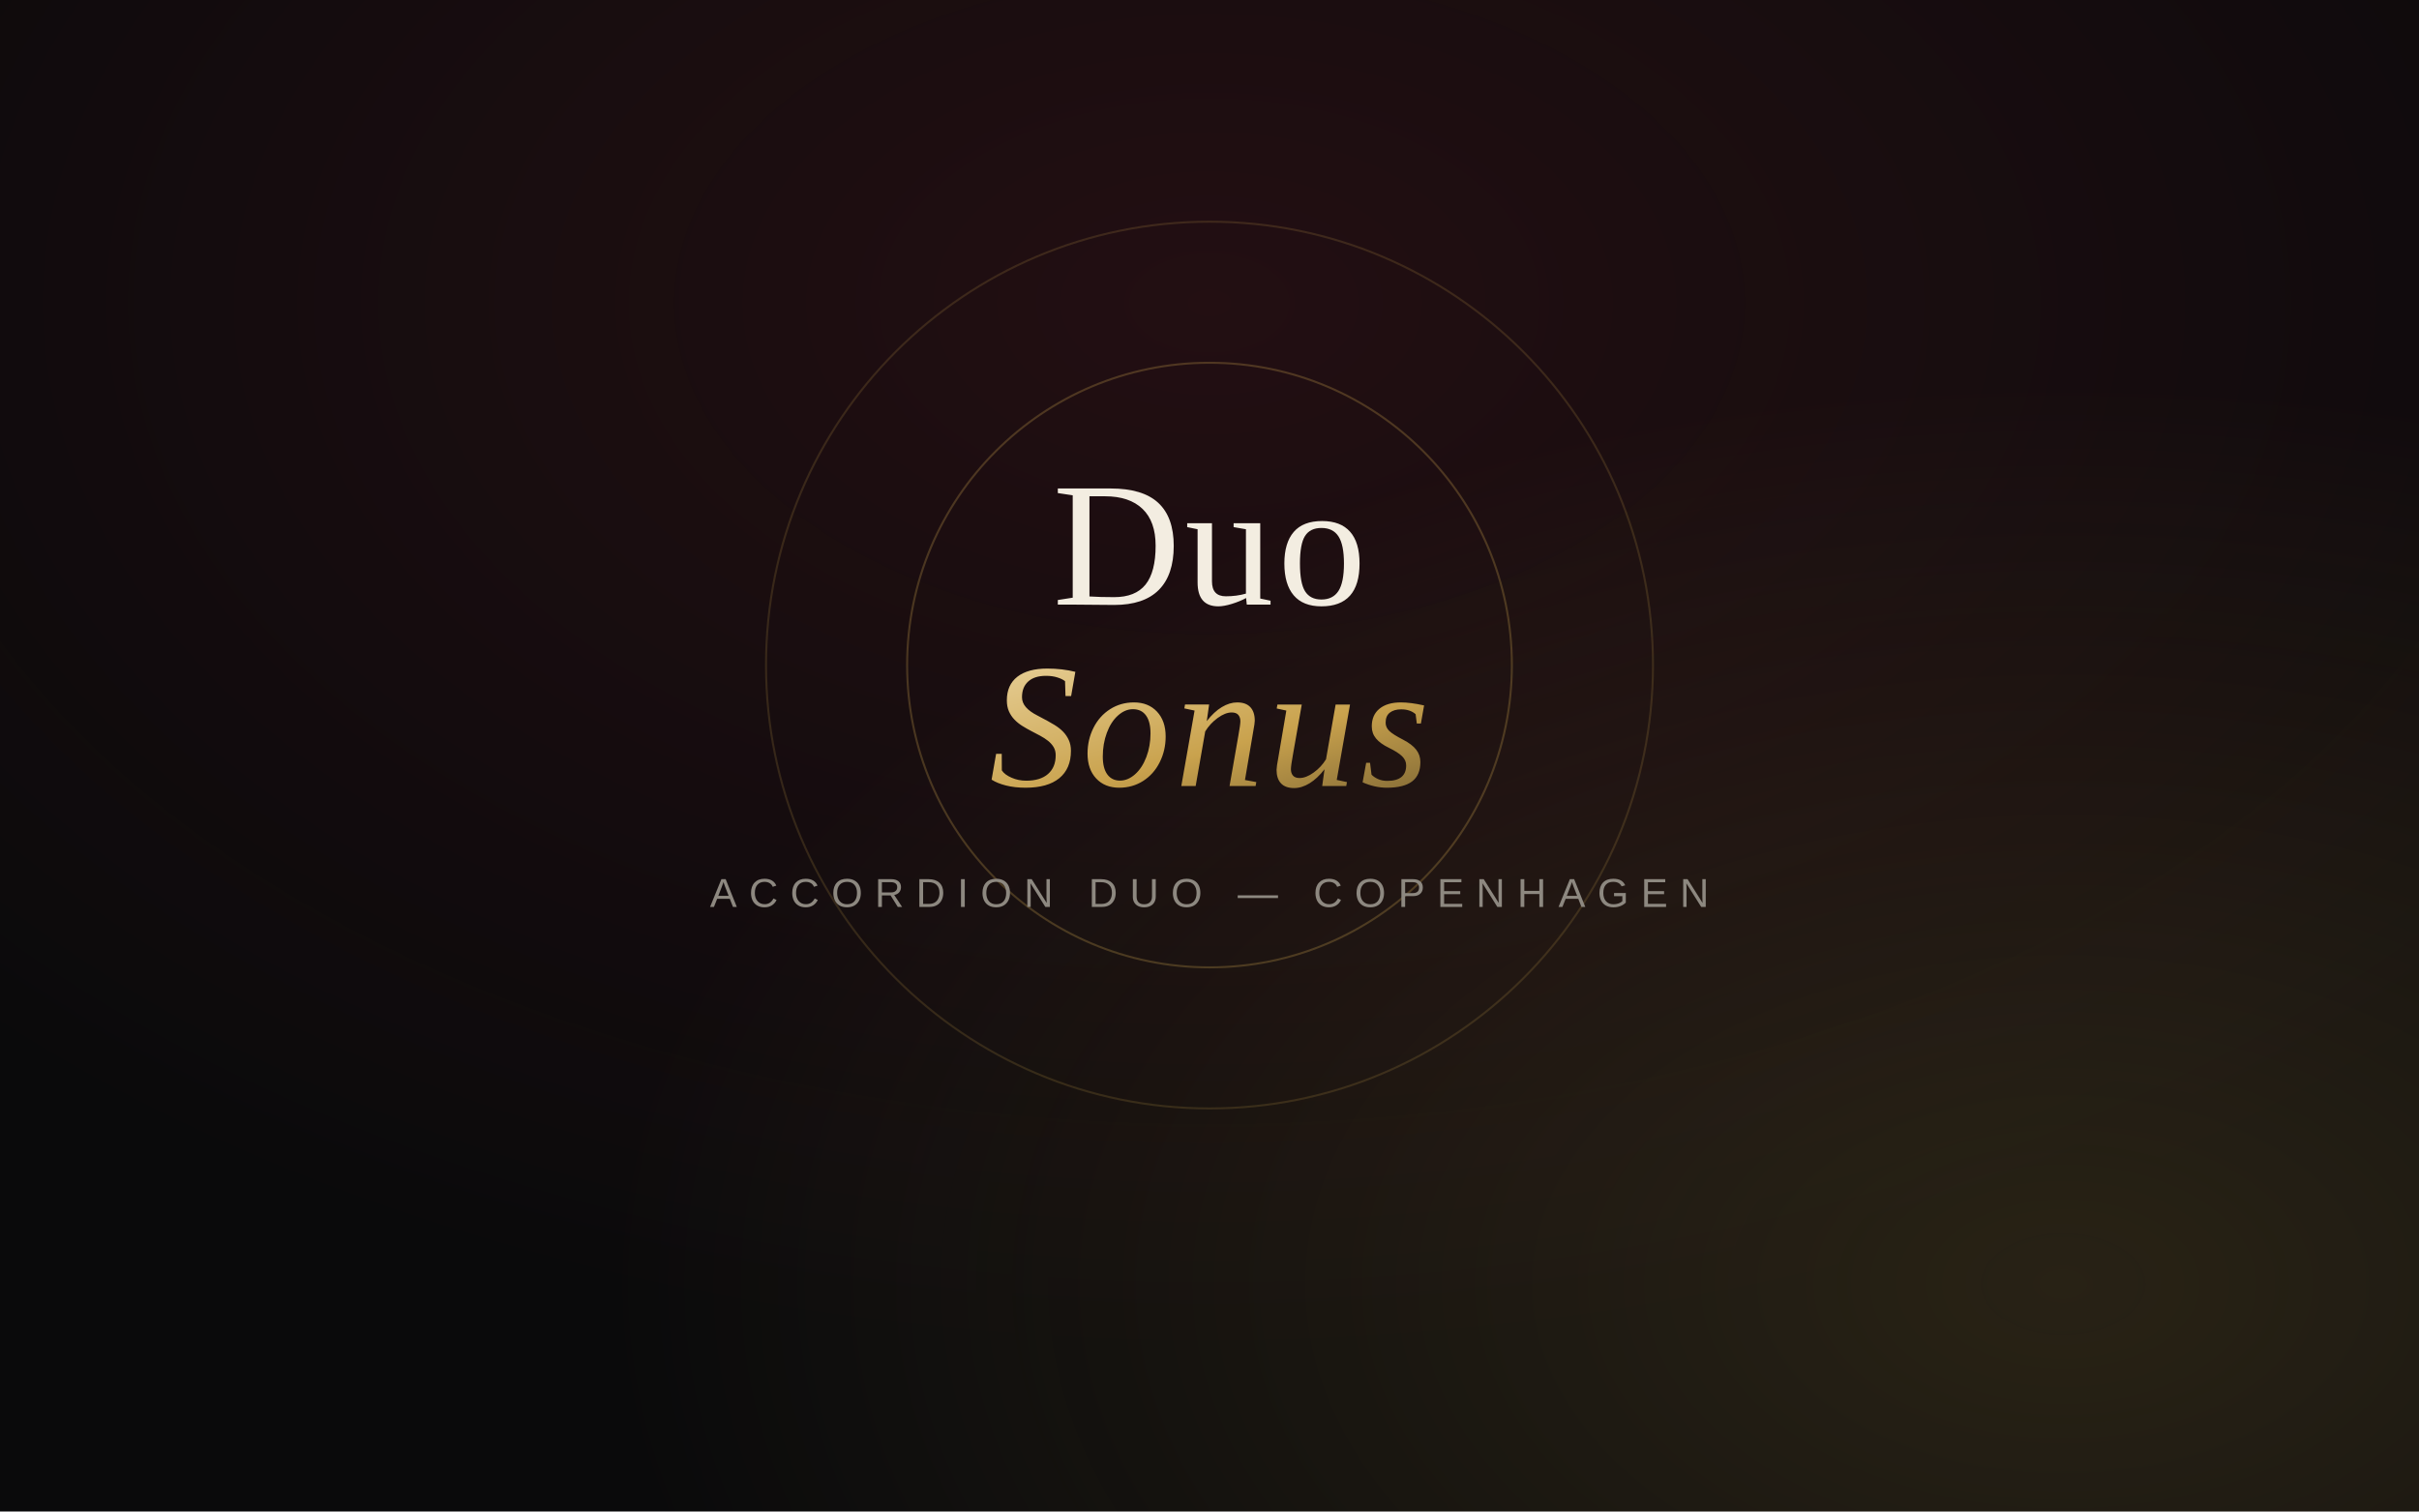
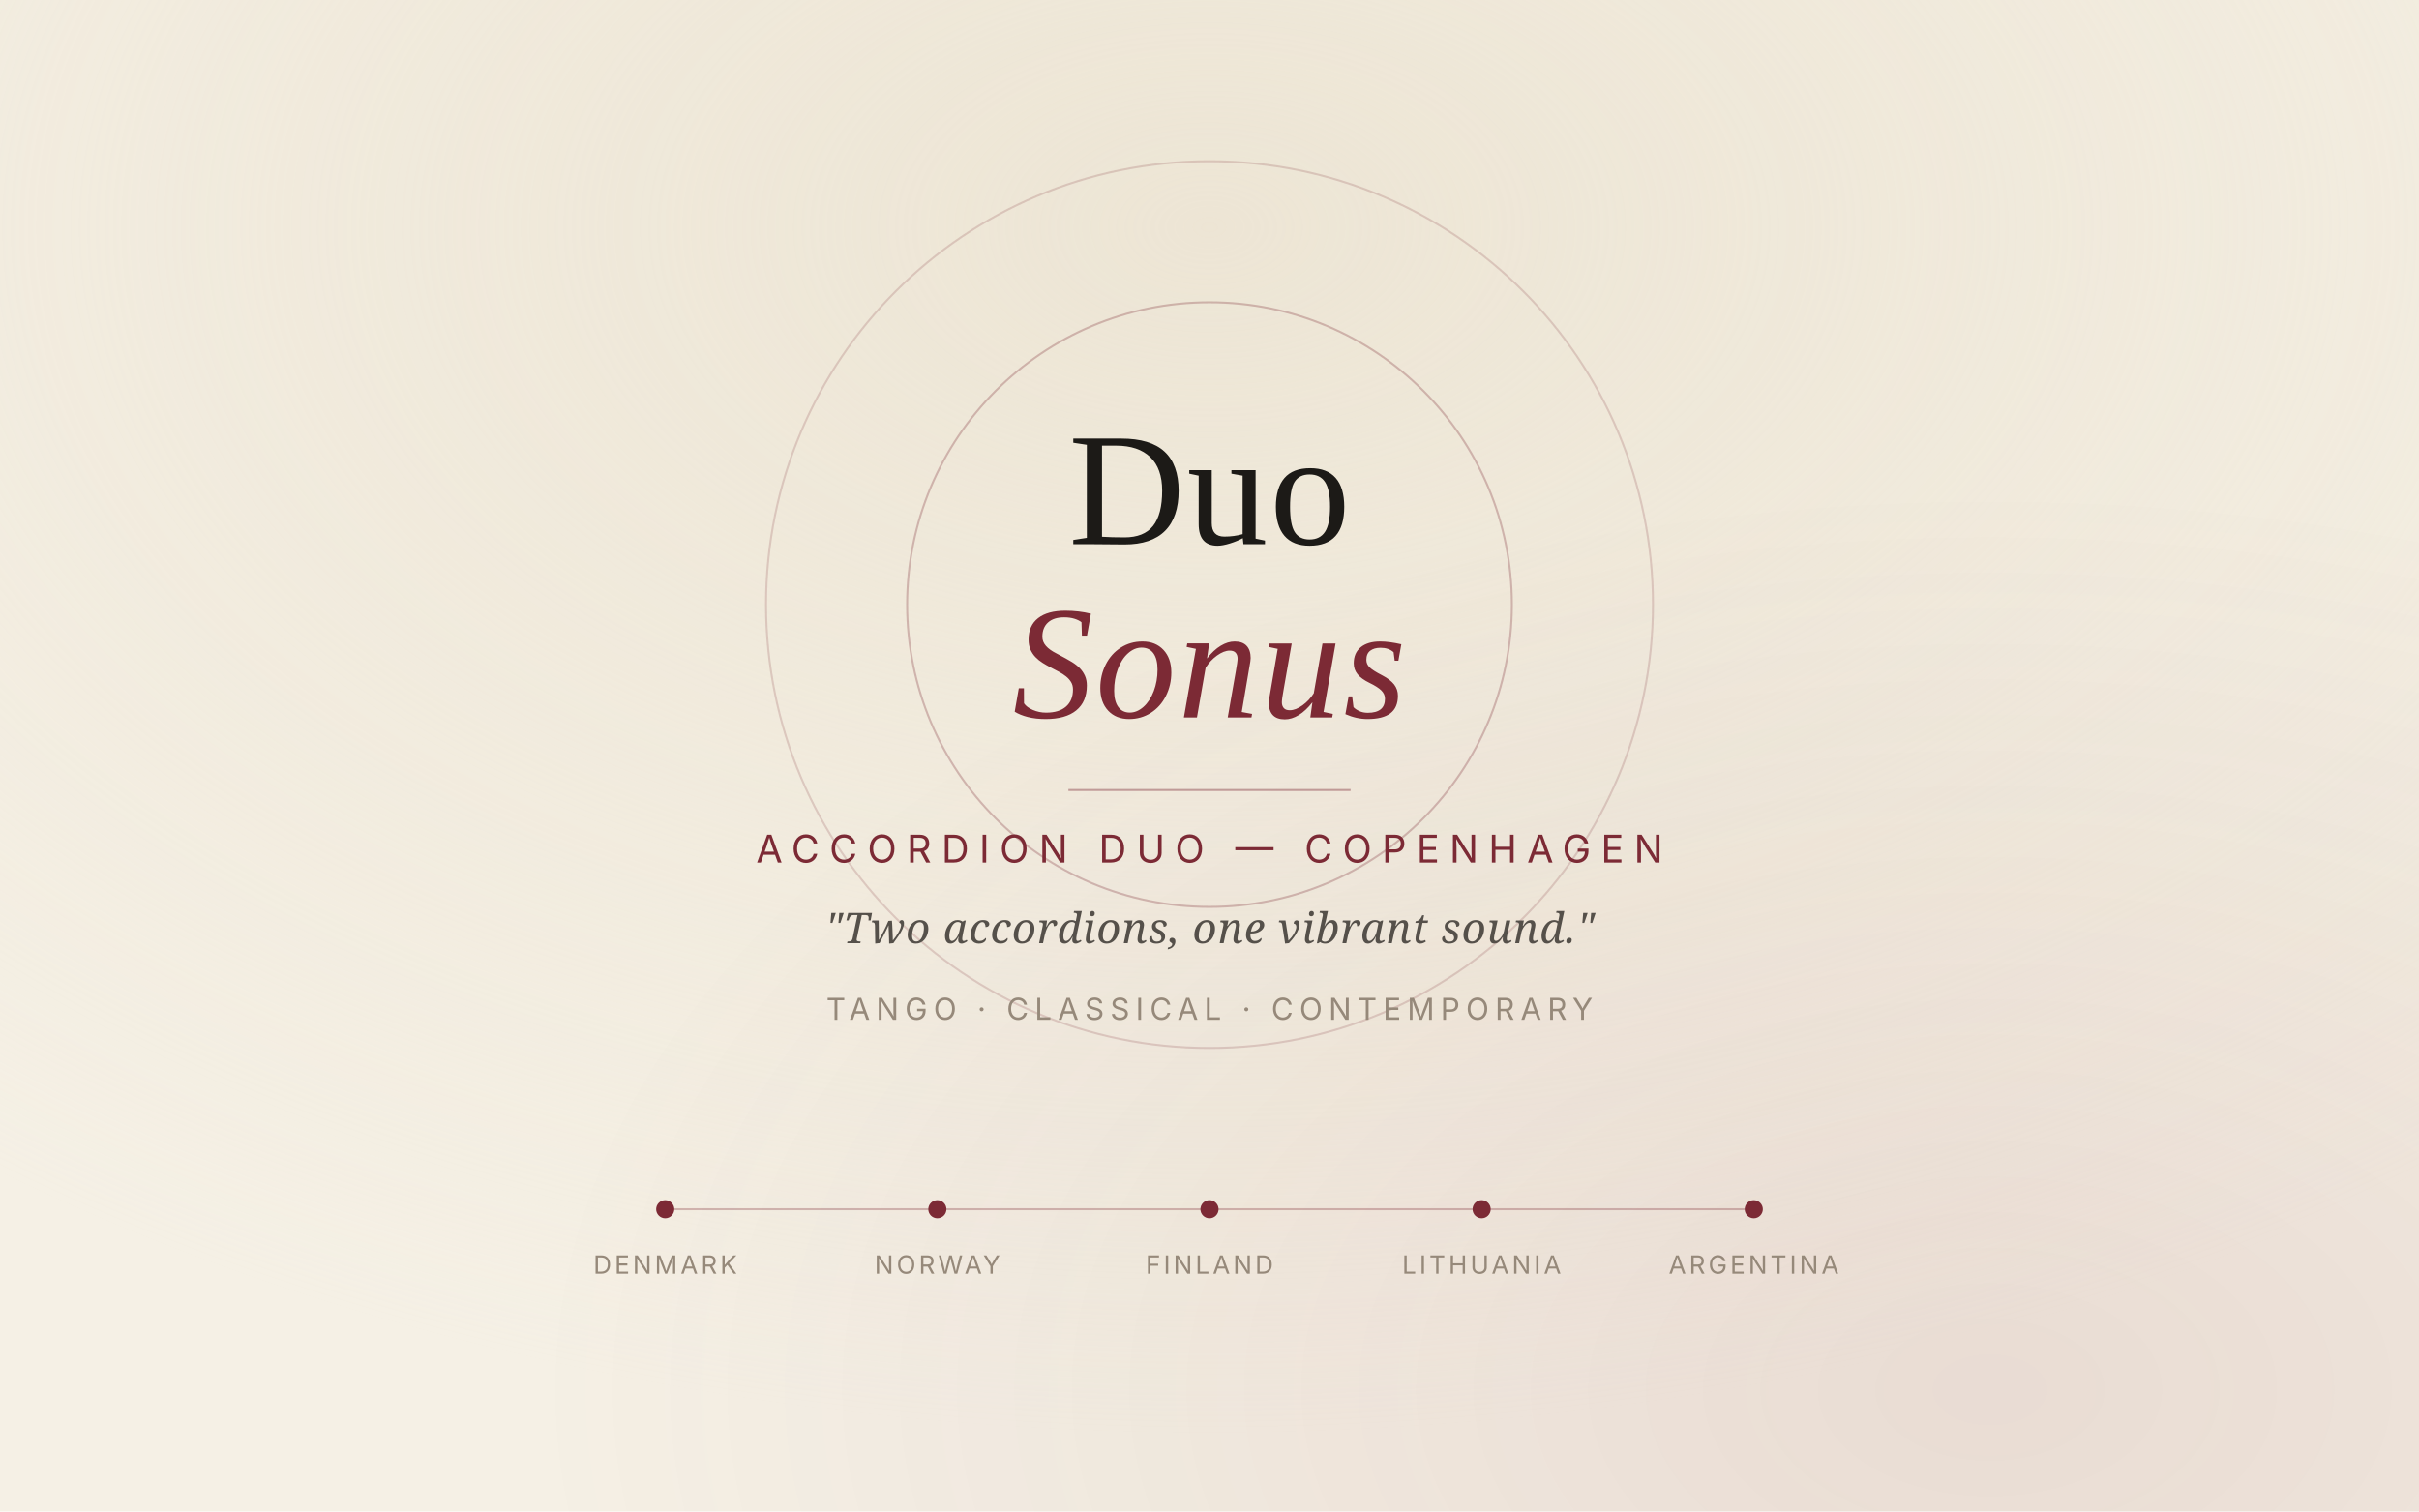
<svg xmlns="http://www.w3.org/2000/svg" viewBox="0 0 1200 750">
  <defs>
-     <radialGradient id="bg1" cx="50%" cy="20%" r="70%">
-       <stop offset="0%" stop-color="#7a1f2b" stop-opacity="0.22" />
-       <stop offset="100%" stop-color="#7a1f2b" stop-opacity="0" />
+     <radialGradient id="paperShade" cx="50%" cy="15%" r="80%">
+       <stop offset="0%" stop-color="#ece4d3" stop-opacity="0.9" />
+       <stop offset="100%" stop-color="#ece4d3" stop-opacity="0" />
    </radialGradient>
-     <radialGradient id="bg2" cx="85%" cy="85%" r="60%">
-       <stop offset="0%" stop-color="#c9a24d" stop-opacity="0.16" />
-       <stop offset="100%" stop-color="#c9a24d" stop-opacity="0" />
+     <radialGradient id="wineShade" cx="82%" cy="92%" r="60%">
+       <stop offset="0%" stop-color="#7c2a35" stop-opacity="0.10" />
+       <stop offset="100%" stop-color="#7c2a35" stop-opacity="0" />
    </radialGradient>
-     <linearGradient id="gold" x1="0" y1="0" x2="1" y2="1">
-       <stop offset="0%" stop-color="#e6cd93" />
-       <stop offset="60%" stop-color="#c9a24d" />
-       <stop offset="100%" stop-color="#8a7038" />
-     </linearGradient>
  </defs>
-   <rect width="1200" height="750" fill="#0a0a0b" />
-   <rect width="1200" height="750" fill="url(#bg1)" />
-   <rect width="1200" height="750" fill="url(#bg2)" />
-   <circle cx="600" cy="330" r="220" fill="none" stroke="rgba(201,162,77,0.18)" stroke-width="1" />
-   <circle cx="600" cy="330" r="150" fill="none" stroke="rgba(201,162,77,0.28)" stroke-width="1" />
-   <text x="600" y="300" font-family="Georgia, 'Times New Roman', serif" font-size="88" fill="#f3ede1" text-anchor="middle" letter-spacing="2">Duo</text>
-   <text x="600" y="390" font-family="Georgia, 'Times New Roman', serif" font-style="italic" font-size="88" fill="url(#gold)" text-anchor="middle" letter-spacing="2">Sonus</text>
-   <text x="600" y="450" font-family="Arial, sans-serif" font-size="20" fill="#8d8880" text-anchor="middle" letter-spacing="6">ACCORDION DUO — COPENHAGEN</text>
+   <rect width="1200" height="750" fill="#f5f0e5" />
+   <rect width="1200" height="750" fill="url(#paperShade)" />
+   <rect width="1200" height="750" fill="url(#wineShade)" />
+   <circle cx="600" cy="300" r="220" fill="none" stroke="rgba(124,42,53,0.18)" stroke-width="1" />
+   <circle cx="600" cy="300" r="150" fill="none" stroke="rgba(124,42,53,0.28)" stroke-width="1" />
+   <text x="600" y="270" font-family="Fraunces, Georgia, 'Times New Roman', serif" font-size="80" fill="#1c1a17" text-anchor="middle" letter-spacing="1">Duo</text>
+   <text x="600" y="356" font-family="Fraunces, Georgia, 'Times New Roman', serif" font-style="italic" font-size="80" fill="#7c2a35" text-anchor="middle" letter-spacing="1">Sonus</text>
+   <line x1="530" y1="392" x2="670" y2="392" stroke="rgba(124,42,53,0.4)" stroke-width="1" />
+   <text x="600" y="428" font-family="Inter, 'Segoe UI', Arial, sans-serif" font-size="19" fill="#7c2a35" text-anchor="middle" letter-spacing="5">ACCORDION DUO — COPENHAGEN</text>
+   <text x="600" y="468" font-family="Fraunces, Georgia, serif" font-style="italic" font-size="21" fill="#55504a" text-anchor="middle" letter-spacing="0.5">"Two accordions, one vibrant sound."</text>
+   <text x="600" y="506" font-family="Inter, 'Segoe UI', Arial, sans-serif" font-size="15" fill="#96897a" text-anchor="middle" letter-spacing="3">TANGO · CLASSICAL · CONTEMPORARY</text>
+   <g font-family="Inter, 'Segoe UI', Arial, sans-serif" font-size="12.5" fill="#96897a" text-anchor="middle" letter-spacing="1.5">
+     <line x1="330" y1="600" x2="870" y2="600" stroke="rgba(124,42,53,0.3)" stroke-width="1" />
+     <g>
+       <circle cx="330" cy="600" r="4.5" fill="#7c2a35" />
+       <text y="632" x="330">DENMARK</text>
+     </g>
+     <g>
+       <circle cx="465" cy="600" r="4.5" fill="#7c2a35" />
+       <text y="632" x="465">NORWAY</text>
+     </g>
+     <g>
+       <circle cx="600" cy="600" r="4.5" fill="#7c2a35" />
+       <text y="632" x="600">FINLAND</text>
+     </g>
+     <g>
+       <circle cx="735" cy="600" r="4.5" fill="#7c2a35" />
+       <text y="632" x="735">LITHUANIA</text>
+     </g>
+     <g>
+       <circle cx="870" cy="600" r="4.5" fill="#7c2a35" />
+       <text y="632" x="870">ARGENTINA</text>
+     </g>
+   </g>
</svg>
